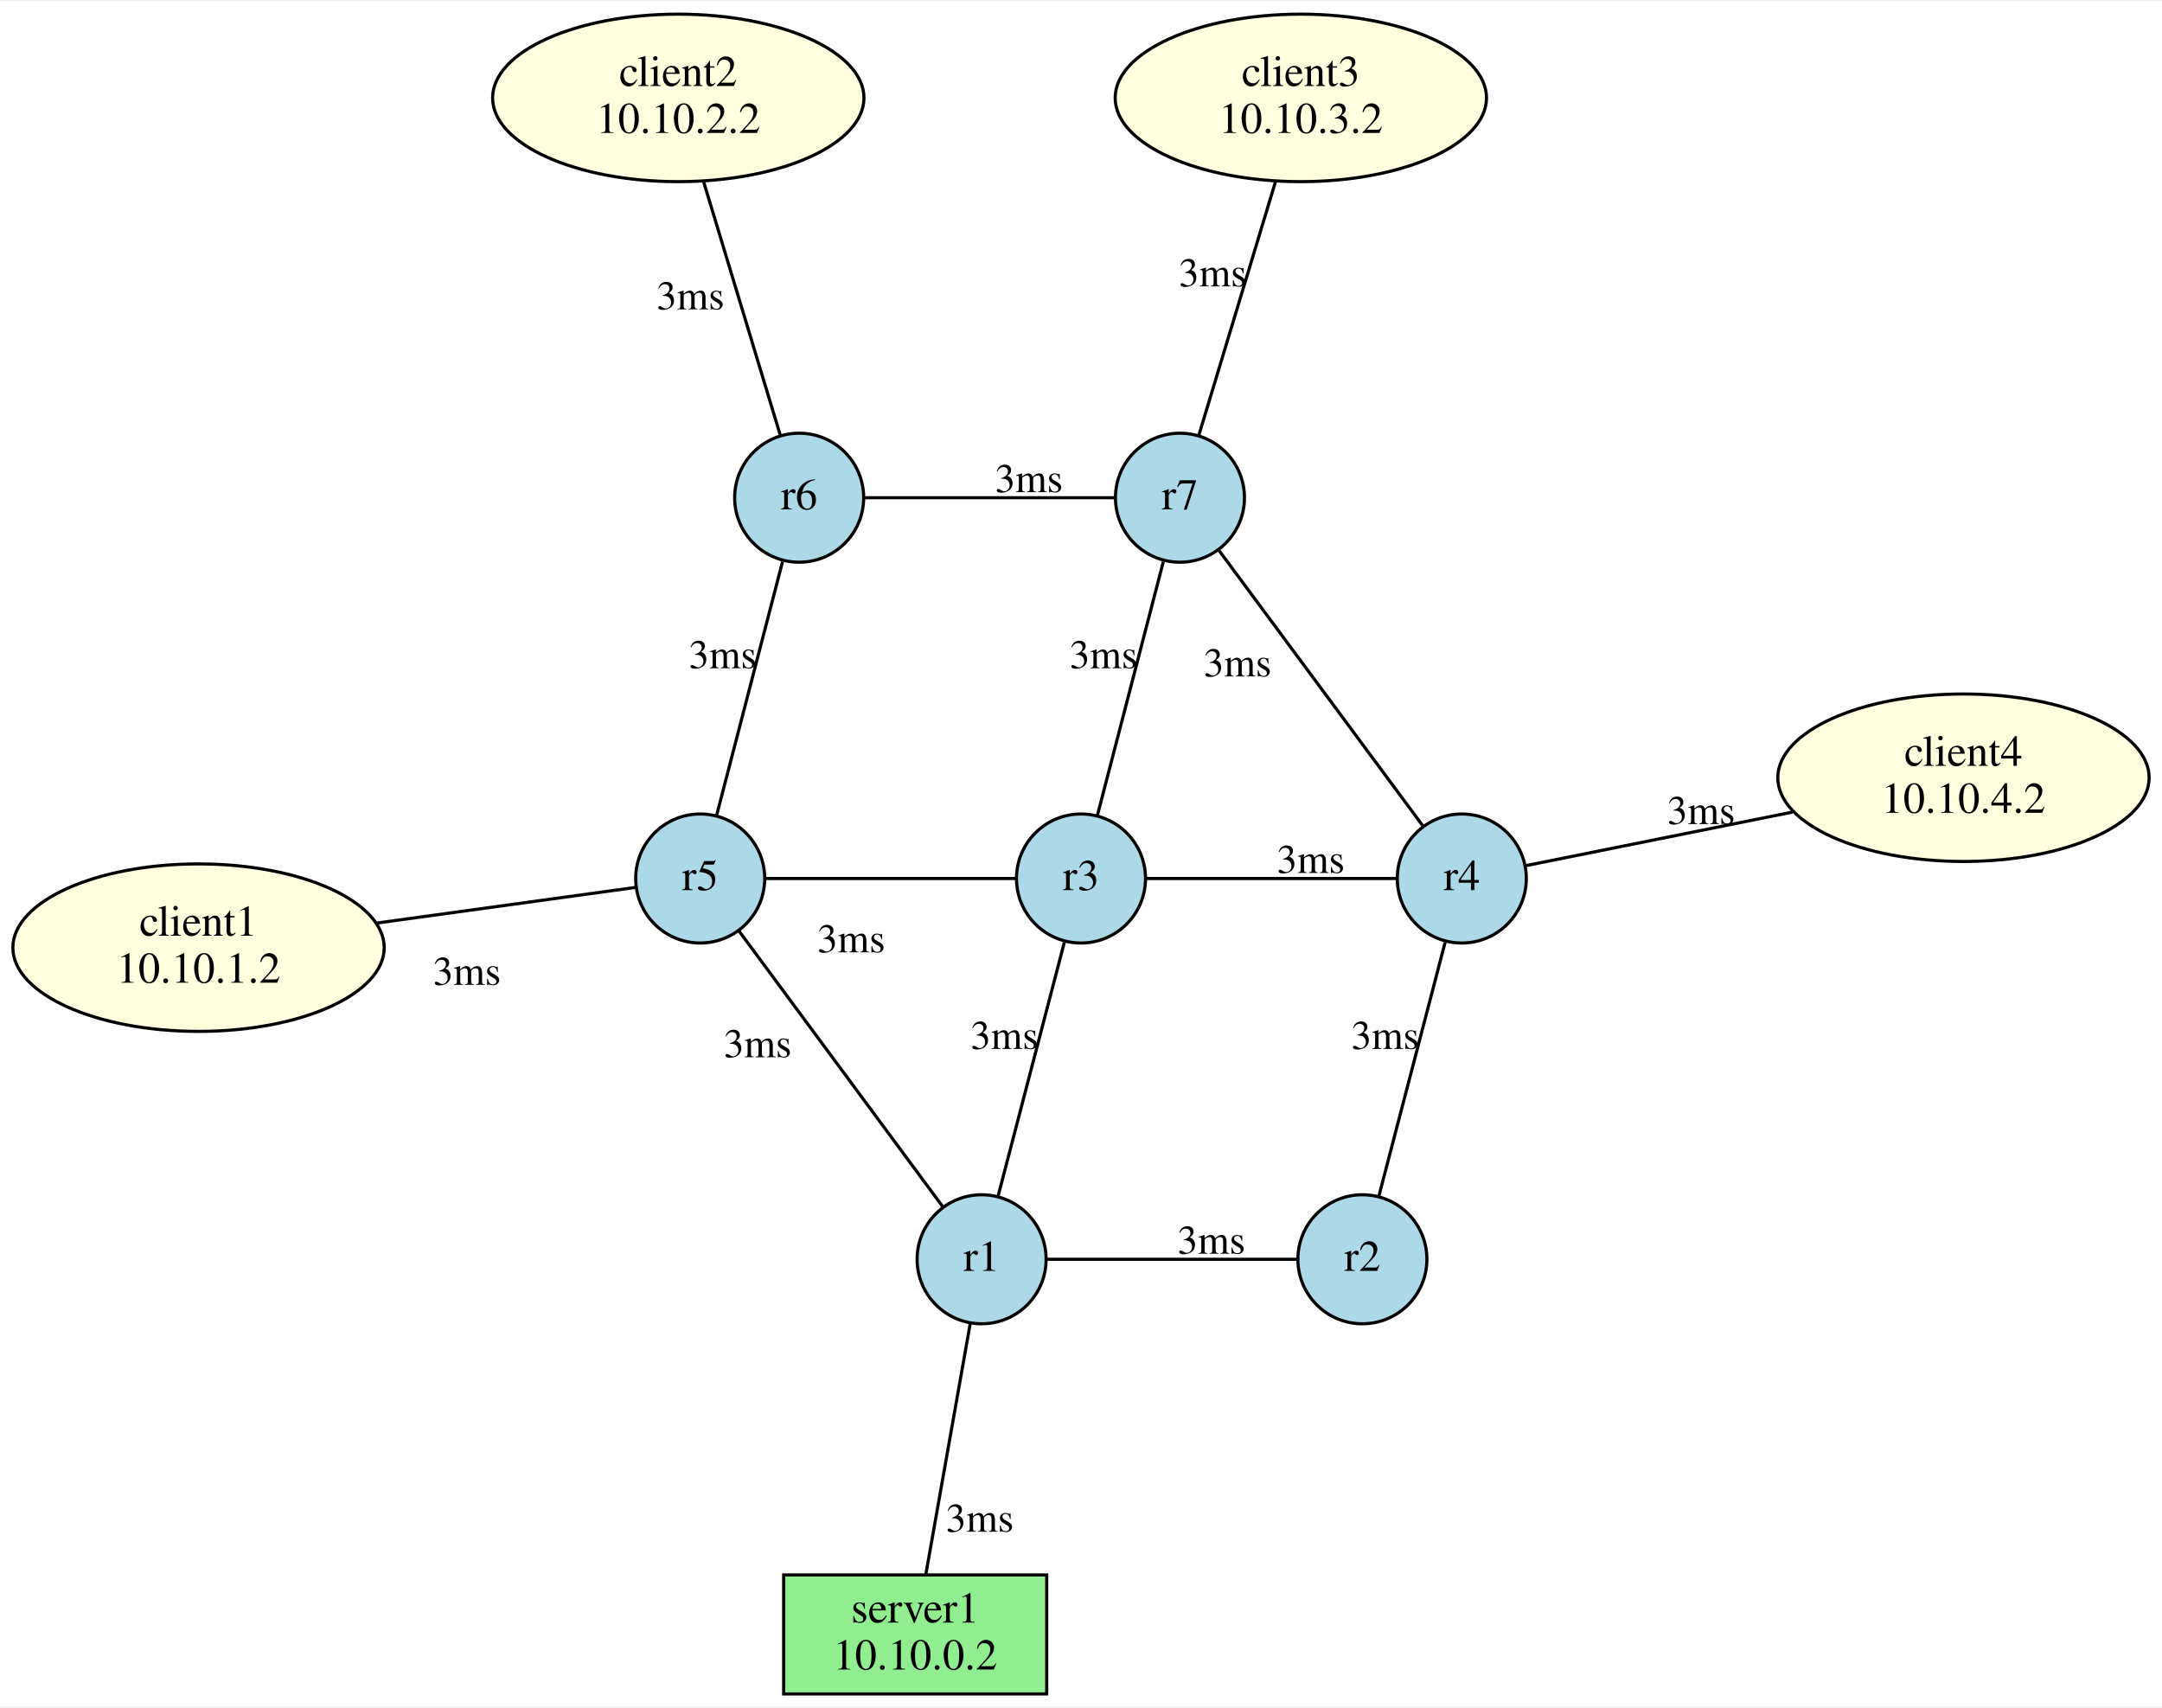
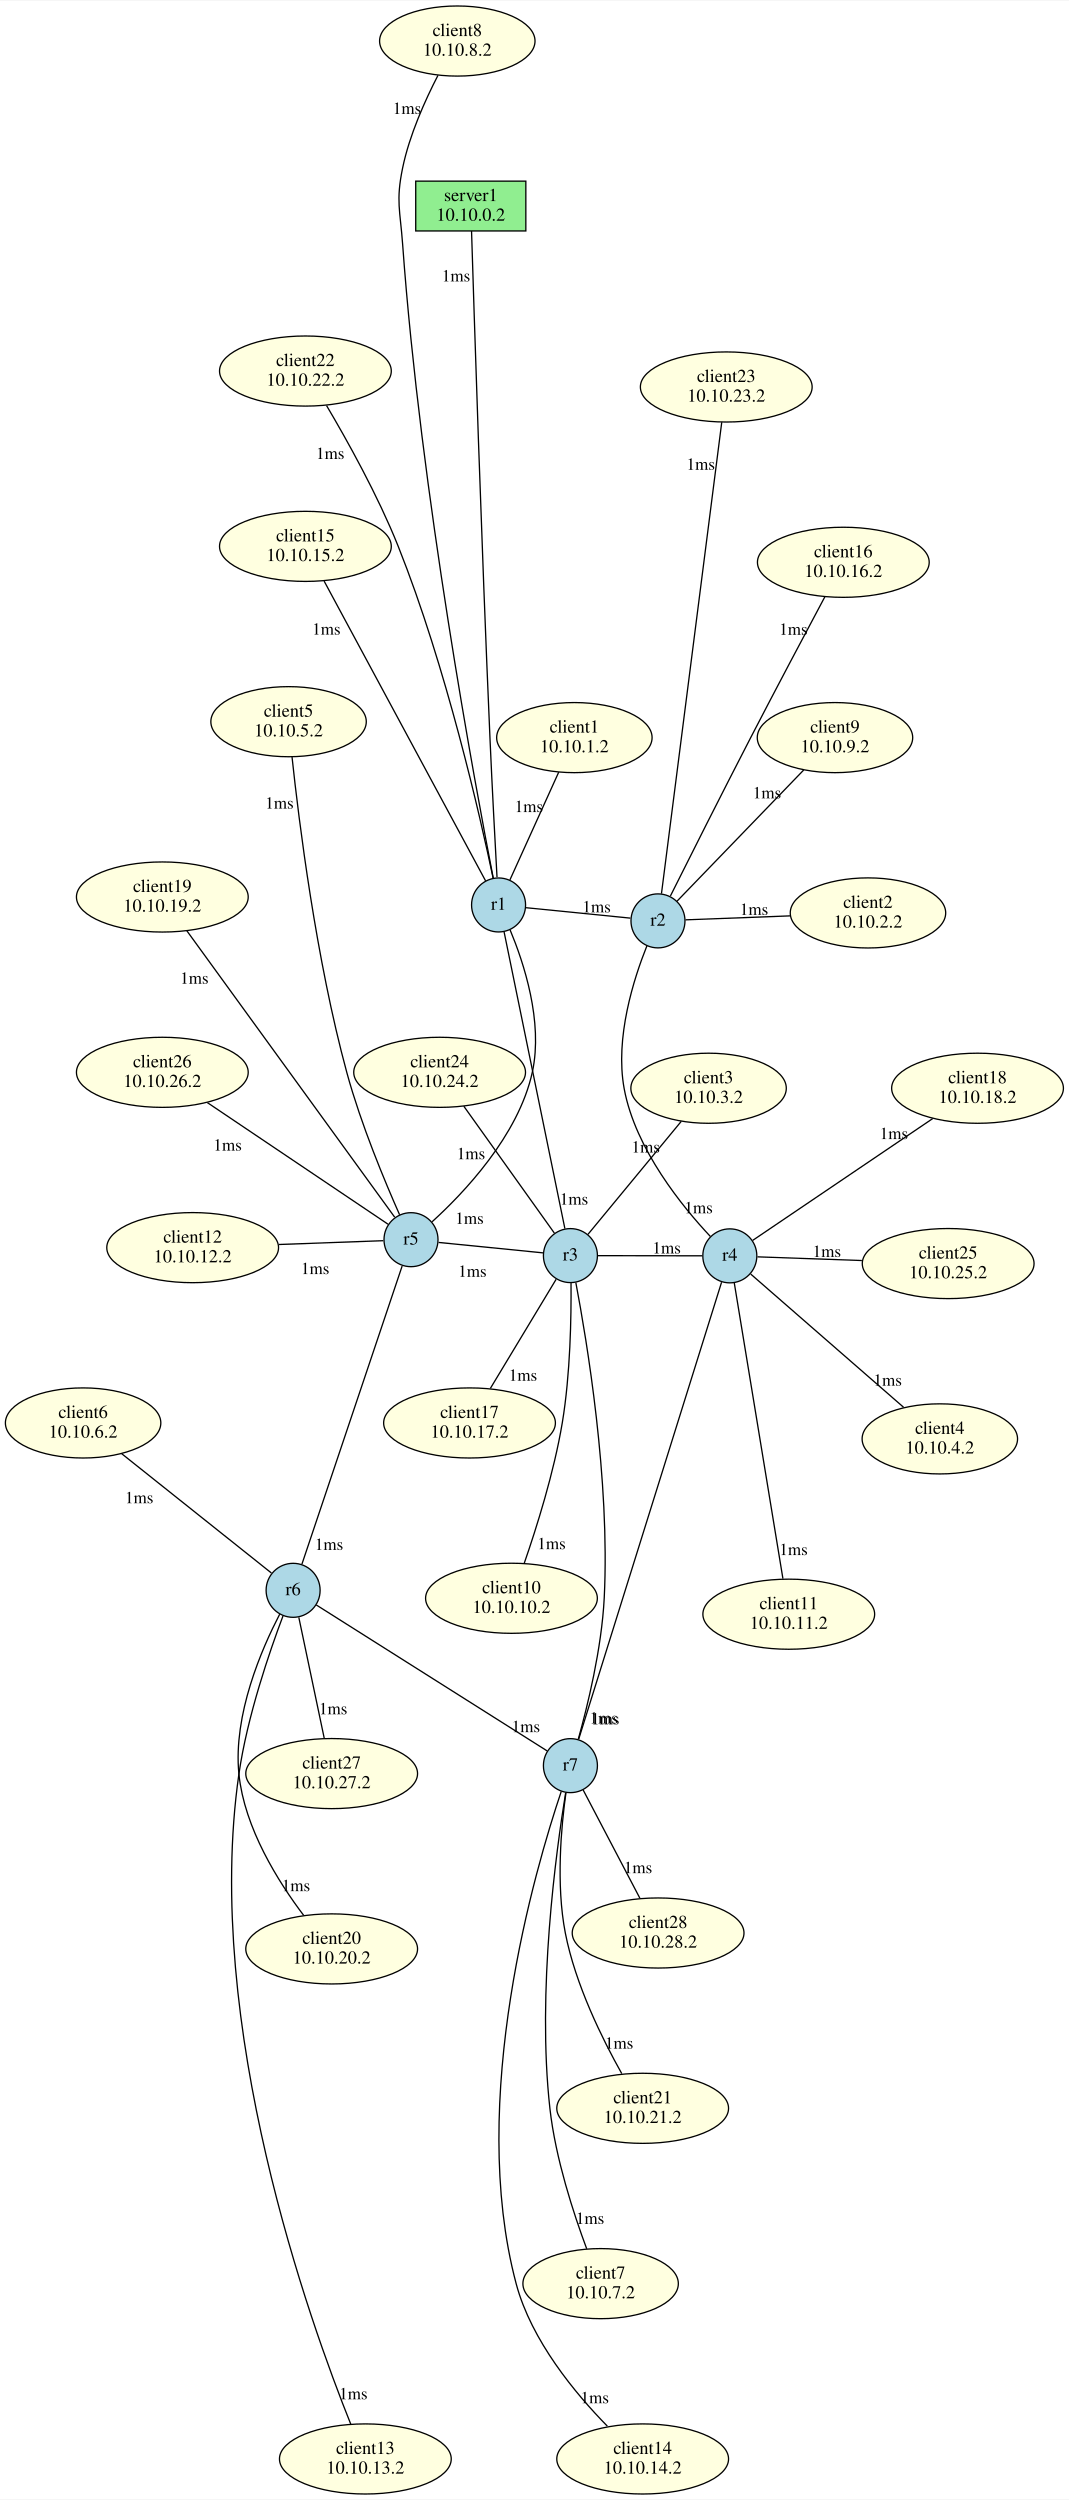
- <svg xmlns="http://www.w3.org/2000/svg" width="690pt" height="545pt" viewBox="0.00 0.00 690.40 544.53">
-   <g id="graph0" class="graph" transform="scale(1 1) rotate(0) translate(4 540.53)">
-     <polygon fill="white" stroke="transparent" points="-4,4 -4,-540.53 686.4,-540.53 686.4,4 -4,4" />
+ <svg xmlns="http://www.w3.org/2000/svg" width="815pt" height="1906pt" viewBox="0.00 0.00 815.47 1906.22">
+   <g id="graph0" class="graph" transform="scale(1 1) rotate(0) translate(4 1902.22)">
+     <polygon fill="white" stroke="transparent" points="-4,4 -4,-1902.22 811.47,-1902.22 811.47,4 -4,4" />
    <g id="node1" class="node">
-       <ellipse fill="lightblue" stroke="black" cx="309.46" cy="-138.8" rx="20.6" ry="20.6" />
-       <text text-anchor="middle" x="309.46" y="-135.1" font-family="Times,serif" font-size="14.00">r1</text>
+       <ellipse fill="lightblue" stroke="black" cx="376.33" cy="-1212.32" rx="20.6" ry="20.6" />
+       <text text-anchor="middle" x="376.33" y="-1208.62" font-family="Times,serif" font-size="14.00">r1</text>
    </g>
    <g id="node2" class="node">
-       <ellipse fill="lightblue" stroke="black" cx="431.06" cy="-138.8" rx="20.6" ry="20.6" />
-       <text text-anchor="middle" x="431.06" y="-135.1" font-family="Times,serif" font-size="14.00">r2</text>
+       <ellipse fill="lightblue" stroke="black" cx="497.93" cy="-1200.17" rx="20.6" ry="20.6" />
+       <text text-anchor="middle" x="497.93" y="-1196.47" font-family="Times,serif" font-size="14.00">r2</text>
    </g>
    <g id="edge1" class="edge">
-       <path fill="none" stroke="black" d="M330.36,-138.8C352.63,-138.8 387.7,-138.8 410.02,-138.8" />
-       <text text-anchor="middle" x="382.83" y="-140.58" font-family="Times,serif" font-size="13.00">3ms</text>
+       <path fill="none" stroke="black" d="M397.23,-1210.23C419.51,-1208 454.57,-1204.5 476.89,-1202.27" />
+       <text text-anchor="middle" x="451.1" y="-1206.69" font-family="Times,serif" font-size="13.00">1ms</text>
    </g>
    <g id="node3" class="node">
-       <ellipse fill="lightblue" stroke="black" cx="341.2" cy="-260.39" rx="20.6" ry="20.6" />
-       <text text-anchor="middle" x="341.2" y="-256.69" font-family="Times,serif" font-size="14.00">r3</text>
+       <ellipse fill="lightblue" stroke="black" cx="431.14" cy="-944.84" rx="20.6" ry="20.6" />
+       <text text-anchor="middle" x="431.14" y="-941.14" font-family="Times,serif" font-size="14.00">r3</text>
    </g>
    <g id="edge2" class="edge">
-       <path fill="none" stroke="black" d="M314.77,-159.15C320.63,-181.6 330,-217.5 335.87,-239.98" />
-       <text text-anchor="middle" x="316.74" y="-205.97" font-family="Times,serif" font-size="13.00">3ms</text>
+       <path fill="none" stroke="black" d="M380.54,-1191.77C390.74,-1141.98 416.7,-1015.31 426.91,-965.45" />
+       <text text-anchor="middle" x="433.87" y="-983.73" font-family="Times,serif" font-size="13.00">1ms</text>
    </g>
    <g id="node5" class="node">
-       <ellipse fill="lightblue" stroke="black" cx="219.6" cy="-260.39" rx="20.6" ry="20.6" />
-       <text text-anchor="middle" x="219.6" y="-256.69" font-family="Times,serif" font-size="14.00">r5</text>
+       <ellipse fill="lightblue" stroke="black" cx="309.53" cy="-956.98" rx="20.6" ry="20.6" />
+       <text text-anchor="middle" x="309.53" y="-953.28" font-family="Times,serif" font-size="14.00">r5</text>
    </g>
    <g id="edge3" class="edge">
-       <path fill="none" stroke="black" d="M296.96,-155.71C279.8,-178.94 249.1,-220.48 231.99,-243.63" />
-       <text text-anchor="middle" x="237.95" y="-203.33" font-family="Times,serif" font-size="13.00">3ms</text>
+       <path fill="none" stroke="black" d="M385.13,-1193.29C395.53,-1168.37 410.43,-1123.32 402.12,-1084.95 391.56,-1036.17 349.22,-992.07 325.62,-970.65" />
+       <text text-anchor="middle" x="354.15" y="-969.04" font-family="Times,serif" font-size="13.00">1ms</text>
    </g>
    <g id="node8" class="node">
-       <polygon fill="lightgreen" stroke="black" points="330.25,-38 246.25,-38 246.25,0 330.25,0 330.25,-38" />
-       <text text-anchor="middle" x="288.25" y="-22.8" font-family="Times,serif" font-size="14.00">server1</text>
-       <text text-anchor="middle" x="288.25" y="-7.8" font-family="Times,serif" font-size="14.00">10.10.0.2</text>
+       <polygon fill="lightgreen" stroke="black" points="397.13,-1764.48 313.13,-1764.48 313.13,-1726.48 397.13,-1726.48 397.13,-1764.48" />
+       <text text-anchor="middle" x="355.13" y="-1749.28" font-family="Times,serif" font-size="14.00">server1</text>
+       <text text-anchor="middle" x="355.13" y="-1734.28" font-family="Times,serif" font-size="14.00">10.10.0.2</text>
    </g>
    <g id="edge4" class="edge">
-       <path fill="none" stroke="black" d="M305.81,-118.2C301.83,-95.73 295.52,-60.03 291.64,-38.14" />
-       <text text-anchor="middle" x="308.87" y="-51.8" font-family="Times,serif" font-size="13.00">3ms</text>
+       <path fill="none" stroke="black" d="M375.14,-1233.51C373.74,-1258.81 371.4,-1302.38 369.76,-1339.8 363.23,-1488.71 357.5,-1668.47 355.71,-1726.46" />
+       <text text-anchor="middle" x="343.89" y="-1687.99" font-family="Times,serif" font-size="13.00">1ms</text>
+     </g>
+     <g id="node9" class="node">
+       <ellipse fill="lightyellow" stroke="black" cx="434.15" cy="-1339.98" rx="59.29" ry="26.74" />
+       <text text-anchor="middle" x="434.15" y="-1343.78" font-family="Times,serif" font-size="14.00">client1</text>
+       <text text-anchor="middle" x="434.15" y="-1328.78" font-family="Times,serif" font-size="14.00">10.10.1.2</text>
+     </g>
+     <g id="edge5" class="edge">
+       <path fill="none" stroke="black" d="M384.99,-1231.43C394.88,-1253.27 411.13,-1289.15 422.22,-1313.64" />
+       <text text-anchor="middle" x="399.45" y="-1283.2" font-family="Times,serif" font-size="13.00">1ms</text>
+     </g>
+     <g id="node16" class="node">
+       <ellipse fill="lightyellow" stroke="black" cx="344.85" cy="-1871.35" rx="59.29" ry="26.74" />
+       <text text-anchor="middle" x="344.85" y="-1875.15" font-family="Times,serif" font-size="14.00">client8</text>
+       <text text-anchor="middle" x="344.85" y="-1860.15" font-family="Times,serif" font-size="14.00">10.10.8.2</text>
+     </g>
+     <g id="edge6" class="edge">
+       <path fill="none" stroke="black" d="M372.26,-1232.85C358.95,-1301.18 316.79,-1527.25 303.13,-1716.48 301.27,-1742.19 297.92,-1749.23 303.13,-1774.48 308.3,-1799.59 320.3,-1826.2 330.1,-1845.17" />
+       <text text-anchor="middle" x="306.49" y="-1815.76" font-family="Times,serif" font-size="13.00">1ms</text>
+     </g>
+     <g id="node23" class="node">
+       <ellipse fill="lightyellow" stroke="black" cx="228.98" cy="-1485.87" rx="65.52" ry="26.74" />
+       <text text-anchor="middle" x="228.98" y="-1489.67" font-family="Times,serif" font-size="14.00">client15</text>
+       <text text-anchor="middle" x="228.98" y="-1474.67" font-family="Times,serif" font-size="14.00">10.10.15.2</text>
+     </g>
+     <g id="edge7" class="edge">
+       <path fill="none" stroke="black" d="M366.43,-1230.69C340.95,-1278.01 272.98,-1404.19 243.24,-1459.39" />
+       <text text-anchor="middle" x="244.97" y="-1418.54" font-family="Times,serif" font-size="13.00">1ms</text>
+     </g>
+     <g id="node30" class="node">
+       <ellipse fill="lightyellow" stroke="black" cx="228.98" cy="-1619.61" rx="65.52" ry="26.74" />
+       <text text-anchor="middle" x="228.98" y="-1623.41" font-family="Times,serif" font-size="14.00">client22</text>
+       <text text-anchor="middle" x="228.98" y="-1608.41" font-family="Times,serif" font-size="14.00">10.10.22.2</text>
+     </g>
+     <g id="edge8" class="edge">
+       <path fill="none" stroke="black" d="M372.19,-1232.72C362.5,-1278.86 336.33,-1394.34 299.74,-1485.97 284.26,-1524.74 260.71,-1566.9 245.09,-1593.29" />
+       <text text-anchor="middle" x="247.91" y="-1552.52" font-family="Times,serif" font-size="13.00">1ms</text>
    </g>
    <g id="node4" class="node">
-       <ellipse fill="lightblue" stroke="black" cx="462.8" cy="-260.39" rx="20.6" ry="20.6" />
-       <text text-anchor="middle" x="462.8" y="-256.69" font-family="Times,serif" font-size="14.00">r4</text>
-     </g>
-     <g id="edge5" class="edge">
-       <path fill="none" stroke="black" d="M436.37,-159.15C442.23,-181.6 451.6,-217.5 457.47,-239.98" />
-       <text text-anchor="middle" x="438.34" y="-205.97" font-family="Times,serif" font-size="13.00">3ms</text>
-     </g>
-     <g id="edge6" class="edge">
-       <path fill="none" stroke="black" d="M362.1,-260.39C384.38,-260.39 419.44,-260.39 441.76,-260.39" />
-       <text text-anchor="middle" x="414.57" y="-262.17" font-family="Times,serif" font-size="13.00">3ms</text>
-     </g>
-     <g id="edge8" class="edge">
-       <path fill="none" stroke="black" d="M320.3,-260.39C298.02,-260.39 262.96,-260.39 240.64,-260.39" />
-       <text text-anchor="middle" x="267.83" y="-236.82" font-family="Times,serif" font-size="13.00">3ms</text>
+       <ellipse fill="lightblue" stroke="black" cx="552.74" cy="-944.64" rx="20.6" ry="20.6" />
+       <text text-anchor="middle" x="552.74" y="-940.94" font-family="Times,serif" font-size="14.00">r4</text>
+     </g>
+     <g id="edge9" class="edge">
+       <path fill="none" stroke="black" d="M489.49,-1181.13C479.47,-1156.16 464.99,-1110.98 472.14,-1072.2 480.69,-1025.83 517.06,-981.6 537.9,-959.43" />
+       <text text-anchor="middle" x="528.9" y="-977.15" font-family="Times,serif" font-size="13.00">1ms</text>
+     </g>
+     <g id="node10" class="node">
+       <ellipse fill="lightyellow" stroke="black" cx="658.13" cy="-1206.24" rx="59.29" ry="26.74" />
+       <text text-anchor="middle" x="658.13" y="-1210.04" font-family="Times,serif" font-size="14.00">client2</text>
+       <text text-anchor="middle" x="658.13" y="-1195.04" font-family="Times,serif" font-size="14.00">10.10.2.2</text>
+     </g>
+     <g id="edge10" class="edge">
+       <path fill="none" stroke="black" d="M518.88,-1200.97C539.15,-1201.73 570.84,-1202.93 598.87,-1204" />
+       <text text-anchor="middle" x="571.22" y="-1204.74" font-family="Times,serif" font-size="13.00">1ms</text>
+     </g>
+     <g id="node17" class="node">
+       <ellipse fill="lightyellow" stroke="black" cx="632.96" cy="-1339.98" rx="59.29" ry="26.74" />
+       <text text-anchor="middle" x="632.96" y="-1343.78" font-family="Times,serif" font-size="14.00">client9</text>
+       <text text-anchor="middle" x="632.96" y="-1328.78" font-family="Times,serif" font-size="14.00">10.10.9.2</text>
+     </g>
+     <g id="edge11" class="edge">
+       <path fill="none" stroke="black" d="M512.38,-1215.13C535.51,-1239.09 581.09,-1286.28 609.11,-1315.29" />
+       <text text-anchor="middle" x="581.1" y="-1293.64" font-family="Times,serif" font-size="13.00">1ms</text>
+     </g>
+     <g id="node24" class="node">
+       <ellipse fill="lightyellow" stroke="black" cx="639.32" cy="-1473.72" rx="65.52" ry="26.74" />
+       <text text-anchor="middle" x="639.32" y="-1477.52" font-family="Times,serif" font-size="14.00">client16</text>
+       <text text-anchor="middle" x="639.32" y="-1462.52" font-family="Times,serif" font-size="14.00">10.10.16.2</text>
+     </g>
+     <g id="edge12" class="edge">
+       <path fill="none" stroke="black" d="M507.42,-1219.19C520.88,-1246.11 546.36,-1296.83 568.56,-1339.78 587.95,-1377.27 610.84,-1420.4 625.22,-1447.36" />
+       <text text-anchor="middle" x="601.24" y="-1418.43" font-family="Times,serif" font-size="13.00">1ms</text>
+     </g>
+     <g id="node31" class="node">
+       <ellipse fill="lightyellow" stroke="black" cx="550.02" cy="-1607.46" rx="65.52" ry="26.74" />
+       <text text-anchor="middle" x="550.02" y="-1611.26" font-family="Times,serif" font-size="14.00">client23</text>
+       <text text-anchor="middle" x="550.02" y="-1596.26" font-family="Times,serif" font-size="14.00">10.10.23.2</text>
+     </g>
+     <g id="edge13" class="edge">
+       <path fill="none" stroke="black" d="M500.59,-1220.93C509.27,-1288.85 536.85,-1504.47 546.58,-1580.56" />
+       <text text-anchor="middle" x="530.55" y="-1544.3" font-family="Times,serif" font-size="13.00">1ms</text>
+     </g>
+     <g id="edge14" class="edge">
+       <path fill="none" stroke="black" d="M452.04,-944.8C474.31,-944.76 509.37,-944.71 531.7,-944.67" />
+       <text text-anchor="middle" x="504.53" y="-946.49" font-family="Times,serif" font-size="13.00">1ms</text>
+     </g>
+     <g id="edge16" class="edge">
+       <path fill="none" stroke="black" d="M410.23,-946.92C387.96,-949.15 352.9,-952.65 330.57,-954.88" />
+       <text text-anchor="middle" x="356.37" y="-928.66" font-family="Times,serif" font-size="13.00">1ms</text>
    </g>
    <g id="node7" class="node">
-       <ellipse fill="lightblue" stroke="black" cx="372.8" cy="-381.99" rx="20.6" ry="20.6" />
-       <text text-anchor="middle" x="372.8" y="-378.29" font-family="Times,serif" font-size="14.00">r7</text>
-     </g>
-     <g id="edge7" class="edge">
-       <path fill="none" stroke="black" d="M346.49,-280.75C352.32,-303.19 361.65,-339.1 367.49,-361.57" />
-       <text text-anchor="middle" x="348.38" y="-327.55" font-family="Times,serif" font-size="13.00">3ms</text>
-     </g>
-     <g id="edge9" class="edge">
-       <path fill="none" stroke="black" d="M450.29,-277.3C433.09,-300.53 402.35,-342.07 385.21,-365.23" />
-       <text text-anchor="middle" x="391.19" y="-324.93" font-family="Times,serif" font-size="13.00">3ms</text>
+       <ellipse fill="lightblue" stroke="black" cx="431.14" cy="-555.76" rx="20.6" ry="20.6" />
+       <text text-anchor="middle" x="431.14" y="-552.06" font-family="Times,serif" font-size="14.00">r7</text>
+     </g>
+     <g id="edge15" class="edge">
+       <path fill="none" stroke="black" d="M435.27,-924.24C443.64,-880.2 461.44,-773.57 456.93,-683.71 454.98,-645.01 444.13,-600.92 437.13,-575.91" />
+       <text text-anchor="middle" x="456.53" y="-587.89" font-family="Times,serif" font-size="13.00">1ms</text>
+     </g>
+     <g id="node11" class="node">
+       <ellipse fill="lightyellow" stroke="black" cx="536.53" cy="-1072.5" rx="59.29" ry="26.74" />
+       <text text-anchor="middle" x="536.53" y="-1076.3" font-family="Times,serif" font-size="14.00">client3</text>
+       <text text-anchor="middle" x="536.53" y="-1061.3" font-family="Times,serif" font-size="14.00">10.10.3.2</text>
+     </g>
+     <g id="edge17" class="edge">
+       <path fill="none" stroke="black" d="M444.48,-961C462.43,-982.74 494.53,-1021.62 515.68,-1047.24" />
+       <text text-anchor="middle" x="488.59" y="-1023.44" font-family="Times,serif" font-size="13.00">1ms</text>
+     </g>
+     <g id="node18" class="node">
+       <ellipse fill="lightyellow" stroke="black" cx="386.17" cy="-683.43" rx="65.52" ry="26.74" />
+       <text text-anchor="middle" x="386.17" y="-687.23" font-family="Times,serif" font-size="14.00">client10</text>
+       <text text-anchor="middle" x="386.17" y="-672.23" font-family="Times,serif" font-size="14.00">10.10.10.2</text>
+     </g>
+     <g id="edge18" class="edge">
+       <path fill="none" stroke="black" d="M431.6,-923.91C431.83,-898.5 431.13,-854.45 424.93,-817.27 418.6,-779.33 405.18,-736.89 395.92,-710.17" />
+       <text text-anchor="middle" x="416.71" y="-720.9" font-family="Times,serif" font-size="13.00">1ms</text>
+     </g>
+     <g id="node25" class="node">
+       <ellipse fill="lightyellow" stroke="black" cx="354.17" cy="-817.17" rx="65.52" ry="26.74" />
+       <text text-anchor="middle" x="354.17" y="-820.97" font-family="Times,serif" font-size="14.00">client17</text>
+       <text text-anchor="middle" x="354.17" y="-805.97" font-family="Times,serif" font-size="14.00">10.10.17.2</text>
+     </g>
+     <g id="edge19" class="edge">
+       <path fill="none" stroke="black" d="M420.27,-926.81C407.18,-905.09 385.07,-868.42 370.06,-843.52" />
+       <text text-anchor="middle" x="394.95" y="-849.36" font-family="Times,serif" font-size="13.00">1ms</text>
+     </g>
+     <g id="node32" class="node">
+       <ellipse fill="lightyellow" stroke="black" cx="331.36" cy="-1084.65" rx="65.52" ry="26.74" />
+       <text text-anchor="middle" x="331.36" y="-1088.45" font-family="Times,serif" font-size="14.00">client24</text>
+       <text text-anchor="middle" x="331.36" y="-1073.45" font-family="Times,serif" font-size="14.00">10.10.24.2</text>
+     </g>
+     <g id="edge20" class="edge">
+       <path fill="none" stroke="black" d="M418.9,-961.98C401.63,-986.19 369.95,-1030.58 349.81,-1058.8" />
+       <text text-anchor="middle" x="355.28" y="-1018.4" font-family="Times,serif" font-size="13.00">1ms</text>
+     </g>
+     <g id="edge21" class="edge">
+       <path fill="none" stroke="black" d="M546.45,-924.55C525.54,-857.67 458.42,-643.01 437.45,-575.96" />
+       <text text-anchor="middle" x="457.67" y="-587.23" font-family="Times,serif" font-size="13.00">1ms</text>
    </g>
    <g id="node12" class="node">
-       <ellipse fill="lightyellow" stroke="black" cx="623" cy="-292.57" rx="59.29" ry="26.74" />
-       <text text-anchor="middle" x="623" y="-296.37" font-family="Times,serif" font-size="14.00">client4</text>
-       <text text-anchor="middle" x="623" y="-281.37" font-family="Times,serif" font-size="14.00">10.10.4.2</text>
-     </g>
-     <g id="edge10" class="edge">
-       <path fill="none" stroke="black" d="M483.42,-264.53C504.8,-268.83 539.13,-275.72 568.4,-281.6" />
-       <text text-anchor="middle" x="539.24" y="-277.78" font-family="Times,serif" font-size="13.00">3ms</text>
+       <ellipse fill="lightyellow" stroke="black" cx="712.94" cy="-805.02" rx="59.29" ry="26.74" />
+       <text text-anchor="middle" x="712.94" y="-808.82" font-family="Times,serif" font-size="14.00">client4</text>
+       <text text-anchor="middle" x="712.94" y="-793.82" font-family="Times,serif" font-size="14.00">10.10.4.2</text>
+     </g>
+     <g id="edge22" class="edge">
+       <path fill="none" stroke="black" d="M568.68,-930.74C595.91,-907.01 651.67,-858.42 685.33,-829.08" />
+       <text text-anchor="middle" x="673.16" y="-845.6" font-family="Times,serif" font-size="13.00">1ms</text>
+     </g>
+     <g id="node19" class="node">
+       <ellipse fill="lightyellow" stroke="black" cx="597.7" cy="-671.28" rx="65.52" ry="26.74" />
+       <text text-anchor="middle" x="597.7" y="-675.08" font-family="Times,serif" font-size="14.00">client11</text>
+       <text text-anchor="middle" x="597.7" y="-660.08" font-family="Times,serif" font-size="14.00">10.10.11.2</text>
+     </g>
+     <g id="edge23" class="edge">
+       <path fill="none" stroke="black" d="M556.12,-924.09C564.12,-875.42 584.25,-753.08 593.24,-698.41" />
+       <text text-anchor="middle" x="601.34" y="-716.4" font-family="Times,serif" font-size="13.00">1ms</text>
+     </g>
+     <g id="node26" class="node">
+       <ellipse fill="lightyellow" stroke="black" cx="741.7" cy="-1072.5" rx="65.52" ry="26.74" />
+       <text text-anchor="middle" x="741.7" y="-1076.3" font-family="Times,serif" font-size="14.00">client18</text>
+       <text text-anchor="middle" x="741.7" y="-1061.3" font-family="Times,serif" font-size="14.00">10.10.18.2</text>
+     </g>
+     <g id="edge24" class="edge">
+       <path fill="none" stroke="black" d="M570.17,-956.44C601.33,-977.52 667.07,-1022 707.51,-1049.37" />
+       <text text-anchor="middle" x="677.89" y="-1033.73" font-family="Times,serif" font-size="13.00">1ms</text>
+     </g>
+     <g id="node33" class="node">
+       <ellipse fill="lightyellow" stroke="black" cx="719.3" cy="-938.76" rx="65.52" ry="26.74" />
+       <text text-anchor="middle" x="719.3" y="-942.56" font-family="Times,serif" font-size="14.00">client25</text>
+       <text text-anchor="middle" x="719.3" y="-927.56" font-family="Times,serif" font-size="14.00">10.10.25.2</text>
+     </g>
+     <g id="edge25" class="edge">
+       <path fill="none" stroke="black" d="M573.83,-943.89C593.88,-943.19 625.09,-942.09 653.48,-941.08" />
+       <text text-anchor="middle" x="626.75" y="-943.81" font-family="Times,serif" font-size="13.00">1ms</text>
    </g>
    <g id="node6" class="node">
-       <ellipse fill="lightblue" stroke="black" cx="251.2" cy="-381.99" rx="20.6" ry="20.6" />
-       <text text-anchor="middle" x="251.2" y="-378.29" font-family="Times,serif" font-size="14.00">r6</text>
-     </g>
-     <g id="edge11" class="edge">
-       <path fill="none" stroke="black" d="M224.89,-280.75C230.72,-303.19 240.05,-339.1 245.89,-361.57" />
-       <text text-anchor="middle" x="226.78" y="-327.55" font-family="Times,serif" font-size="13.00">3ms</text>
-     </g>
-     <g id="node9" class="node">
-       <ellipse fill="lightyellow" stroke="black" cx="59.4" cy="-238.31" rx="59.29" ry="26.74" />
-       <text text-anchor="middle" x="59.4" y="-242.11" font-family="Times,serif" font-size="14.00">client1</text>
-       <text text-anchor="middle" x="59.4" y="-227.11" font-family="Times,serif" font-size="14.00">10.10.1.2</text>
-     </g>
-     <g id="edge12" class="edge">
-       <path fill="none" stroke="black" d="M198.98,-257.55C178.2,-254.69 145.16,-250.13 116.44,-246.18" />
-       <text text-anchor="middle" x="145.11" y="-226.43" font-family="Times,serif" font-size="13.00">3ms</text>
-     </g>
-     <g id="edge13" class="edge">
-       <path fill="none" stroke="black" d="M272.1,-381.99C294.38,-381.99 329.44,-381.99 351.76,-381.99" />
-       <text text-anchor="middle" x="324.57" y="-383.77" font-family="Times,serif" font-size="13.00">3ms</text>
-     </g>
-     <g id="node10" class="node">
-       <ellipse fill="lightyellow" stroke="black" cx="212.6" cy="-509.66" rx="59.29" ry="26.74" />
-       <text text-anchor="middle" x="212.6" y="-513.46" font-family="Times,serif" font-size="14.00">client2</text>
-       <text text-anchor="middle" x="212.6" y="-498.46" font-family="Times,serif" font-size="14.00">10.10.2.2</text>
-     </g>
-     <g id="edge14" class="edge">
-       <path fill="none" stroke="black" d="M245.17,-401.94C238.59,-423.68 228.04,-458.58 220.74,-482.74" />
-       <text text-anchor="middle" x="216.47" y="-442.14" font-family="Times,serif" font-size="13.00">3ms</text>
-     </g>
-     <g id="node11" class="node">
-       <ellipse fill="lightyellow" stroke="black" cx="411.4" cy="-509.66" rx="59.29" ry="26.74" />
-       <text text-anchor="middle" x="411.4" y="-513.46" font-family="Times,serif" font-size="14.00">client3</text>
-       <text text-anchor="middle" x="411.4" y="-498.46" font-family="Times,serif" font-size="14.00">10.10.3.2</text>
-     </g>
-     <g id="edge15" class="edge">
-       <path fill="none" stroke="black" d="M378.83,-401.94C385.41,-423.68 395.96,-458.58 403.26,-482.74" />
-       <text text-anchor="middle" x="383.26" y="-449.48" font-family="Times,serif" font-size="13.00">3ms</text>
+       <ellipse fill="lightblue" stroke="black" cx="219.6" cy="-689.5" rx="20.6" ry="20.6" />
+       <text text-anchor="middle" x="219.6" y="-685.8" font-family="Times,serif" font-size="14.00">r6</text>
+     </g>
+     <g id="edge26" class="edge">
+       <path fill="none" stroke="black" d="M302.77,-936.87C286.07,-887.18 242.98,-759.02 226.32,-709.47" />
+       <text text-anchor="middle" x="247" y="-720.3" font-family="Times,serif" font-size="13.00">1ms</text>
+     </g>
+     <g id="node13" class="node">
+       <ellipse fill="lightyellow" stroke="black" cx="216.13" cy="-1352.13" rx="59.29" ry="26.74" />
+       <text text-anchor="middle" x="216.13" y="-1355.93" font-family="Times,serif" font-size="14.00">client5</text>
+       <text text-anchor="middle" x="216.13" y="-1340.93" font-family="Times,serif" font-size="14.00">10.10.5.2</text>
+     </g>
+     <g id="edge27" class="edge">
+       <path fill="none" stroke="black" d="M300.83,-975.99C289.93,-1000.54 271.37,-1044.8 260.61,-1084.34 237.09,-1170.74 223.98,-1276.4 218.78,-1325.14" />
+       <text text-anchor="middle" x="209.17" y="-1285.82" font-family="Times,serif" font-size="13.00">1ms</text>
+     </g>
+     <g id="node20" class="node">
+       <ellipse fill="lightyellow" stroke="black" cx="142.97" cy="-950.91" rx="65.52" ry="26.74" />
+       <text text-anchor="middle" x="142.97" y="-954.71" font-family="Times,serif" font-size="14.00">client12</text>
+       <text text-anchor="middle" x="142.97" y="-939.71" font-family="Times,serif" font-size="14.00">10.10.12.2</text>
+     </g>
+     <g id="edge28" class="edge">
+       <path fill="none" stroke="black" d="M288.44,-956.21C268.39,-955.48 237.18,-954.34 208.79,-953.31" />
+       <text text-anchor="middle" x="236.43" y="-930.73" font-family="Times,serif" font-size="13.00">1ms</text>
+     </g>
+     <g id="node27" class="node">
+       <ellipse fill="lightyellow" stroke="black" cx="119.83" cy="-1218.39" rx="65.52" ry="26.74" />
+       <text text-anchor="middle" x="119.83" y="-1222.19" font-family="Times,serif" font-size="14.00">client19</text>
+       <text text-anchor="middle" x="119.83" y="-1207.19" font-family="Times,serif" font-size="14.00">10.10.19.2</text>
+     </g>
+     <g id="edge29" class="edge">
+       <path fill="none" stroke="black" d="M297.09,-974.13C264.61,-1018.88 177.15,-1139.4 138.56,-1192.58" />
+       <text text-anchor="middle" x="144.27" y="-1152.23" font-family="Times,serif" font-size="13.00">1ms</text>
+     </g>
+     <g id="node34" class="node">
+       <ellipse fill="lightyellow" stroke="black" cx="119.83" cy="-1084.65" rx="65.52" ry="26.74" />
+       <text text-anchor="middle" x="119.83" y="-1088.45" font-family="Times,serif" font-size="14.00">client26</text>
+       <text text-anchor="middle" x="119.83" y="-1073.45" font-family="Times,serif" font-size="14.00">10.10.26.2</text>
+     </g>
+     <g id="edge30" class="edge">
+       <path fill="none" stroke="black" d="M292.03,-968.76C260.75,-989.81 194.75,-1034.23 154.16,-1061.55" />
+       <text text-anchor="middle" x="169.63" y="-1024.95" font-family="Times,serif" font-size="13.00">1ms</text>
+     </g>
+     <g id="edge31" class="edge">
+       <path fill="none" stroke="black" d="M237.27,-678.33C277.09,-653.15 373.45,-592.23 413.37,-566.99" />
+       <text text-anchor="middle" x="397.16" y="-581.34" font-family="Times,serif" font-size="13.00">1ms</text>
+     </g>
+     <g id="node14" class="node">
+       <ellipse fill="lightyellow" stroke="black" cx="59.4" cy="-817.17" rx="59.29" ry="26.74" />
+       <text text-anchor="middle" x="59.4" y="-820.97" font-family="Times,serif" font-size="14.00">client6</text>
+       <text text-anchor="middle" x="59.4" y="-805.97" font-family="Times,serif" font-size="14.00">10.10.6.2</text>
+     </g>
+     <g id="edge32" class="edge">
+       <path fill="none" stroke="black" d="M203.06,-702.68C176.12,-724.15 122.4,-766.96 88.83,-793.71" />
+       <text text-anchor="middle" x="102.19" y="-755.95" font-family="Times,serif" font-size="13.00">1ms</text>
+     </g>
+     <g id="node21" class="node">
+       <ellipse fill="lightyellow" stroke="black" cx="274.71" cy="-26.87" rx="65.52" ry="26.74" />
+       <text text-anchor="middle" x="274.71" y="-30.67" font-family="Times,serif" font-size="14.00">client13</text>
+       <text text-anchor="middle" x="274.71" y="-15.67" font-family="Times,serif" font-size="14.00">10.10.13.2</text>
+     </g>
+     <g id="edge33" class="edge">
+       <path fill="none" stroke="black" d="M211.88,-669.94C201.79,-643.22 184.64,-593.56 178.25,-549.37 150.62,-358.11 232.82,-129.96 263.59,-53.39" />
+       <text text-anchor="middle" x="265.56" y="-72.43" font-family="Times,serif" font-size="13.00">1ms</text>
+     </g>
+     <g id="node28" class="node">
+       <ellipse fill="lightyellow" stroke="black" cx="249.01" cy="-415.95" rx="65.52" ry="26.74" />
+       <text text-anchor="middle" x="249.01" y="-419.75" font-family="Times,serif" font-size="14.00">client20</text>
+       <text text-anchor="middle" x="249.01" y="-404.75" font-family="Times,serif" font-size="14.00">10.10.20.2</text>
+     </g>
+     <g id="edge34" class="edge">
+       <path fill="none" stroke="black" d="M209.39,-671.35C195.73,-645.06 173.71,-594.55 178.25,-549.37 182.4,-508.15 208.38,-466.99 227.67,-441.51" />
+       <text text-anchor="middle" x="221.77" y="-460.03" font-family="Times,serif" font-size="13.00">1ms</text>
+     </g>
+     <g id="node35" class="node">
+       <ellipse fill="lightyellow" stroke="black" cx="249.01" cy="-549.69" rx="65.52" ry="26.74" />
+       <text text-anchor="middle" x="249.01" y="-553.49" font-family="Times,serif" font-size="14.00">client27</text>
+       <text text-anchor="middle" x="249.01" y="-538.49" font-family="Times,serif" font-size="14.00">10.10.27.2</text>
+     </g>
+     <g id="edge35" class="edge">
+       <path fill="none" stroke="black" d="M223.94,-668.87C229.09,-644.41 237.68,-603.58 243.34,-576.64" />
+       <text text-anchor="middle" x="250.15" y="-594.96" font-family="Times,serif" font-size="13.00">1ms</text>
+     </g>
+     <g id="node15" class="node">
+       <ellipse fill="lightyellow" stroke="black" cx="454.18" cy="-160.61" rx="59.29" ry="26.74" />
+       <text text-anchor="middle" x="454.18" y="-164.41" font-family="Times,serif" font-size="14.00">client7</text>
+       <text text-anchor="middle" x="454.18" y="-149.41" font-family="Times,serif" font-size="14.00">10.10.7.2</text>
+     </g>
+     <g id="edge36" class="edge">
+       <path fill="none" stroke="black" d="M427.5,-535.02C420.25,-490.69 405.53,-383.51 415.49,-294.23 419.74,-256.06 433.64,-213.76 443.56,-187.19" />
+       <text text-anchor="middle" x="446.13" y="-206.18" font-family="Times,serif" font-size="13.00">1ms</text>
+     </g>
+     <g id="node22" class="node">
+       <ellipse fill="lightyellow" stroke="black" cx="486.25" cy="-26.87" rx="65.52" ry="26.74" />
+       <text text-anchor="middle" x="486.25" y="-30.67" font-family="Times,serif" font-size="14.00">client14</text>
+       <text text-anchor="middle" x="486.25" y="-15.67" font-family="Times,serif" font-size="14.00">10.10.14.2</text>
+     </g>
+     <g id="edge37" class="edge">
+       <path fill="none" stroke="black" d="M424.13,-536.03C404.44,-477.61 352.35,-300.78 389.79,-160.42 401.36,-117.04 435.02,-76.63 459.32,-51.88" />
+       <text text-anchor="middle" x="449.69" y="-69.39" font-family="Times,serif" font-size="13.00">1ms</text>
+     </g>
+     <g id="node29" class="node">
+       <ellipse fill="lightyellow" stroke="black" cx="486.25" cy="-294.35" rx="65.52" ry="26.74" />
+       <text text-anchor="middle" x="486.25" y="-298.15" font-family="Times,serif" font-size="14.00">client21</text>
+       <text text-anchor="middle" x="486.25" y="-283.15" font-family="Times,serif" font-size="14.00">10.10.21.2</text>
+     </g>
+     <g id="edge38" class="edge">
+       <path fill="none" stroke="black" d="M427.74,-535.17C424.17,-509.73 420,-465.23 427.27,-427.98 434.94,-388.65 455.61,-346.97 470.31,-320.82" />
+       <text text-anchor="middle" x="468.29" y="-339.85" font-family="Times,serif" font-size="13.00">1ms</text>
+     </g>
+     <g id="node36" class="node">
+       <ellipse fill="lightyellow" stroke="black" cx="498.03" cy="-428.09" rx="65.52" ry="26.74" />
+       <text text-anchor="middle" x="498.03" y="-431.89" font-family="Times,serif" font-size="14.00">client28</text>
+       <text text-anchor="middle" x="498.03" y="-416.89" font-family="Times,serif" font-size="14.00">10.10.28.2</text>
+     </g>
+     <g id="edge39" class="edge">
+       <path fill="none" stroke="black" d="M440.86,-537.19C452.24,-515.48 471.16,-479.36 484.1,-454.68" />
+       <text text-anchor="middle" x="482.71" y="-473.75" font-family="Times,serif" font-size="13.00">1ms</text>
    </g>
  </g>
</svg>
